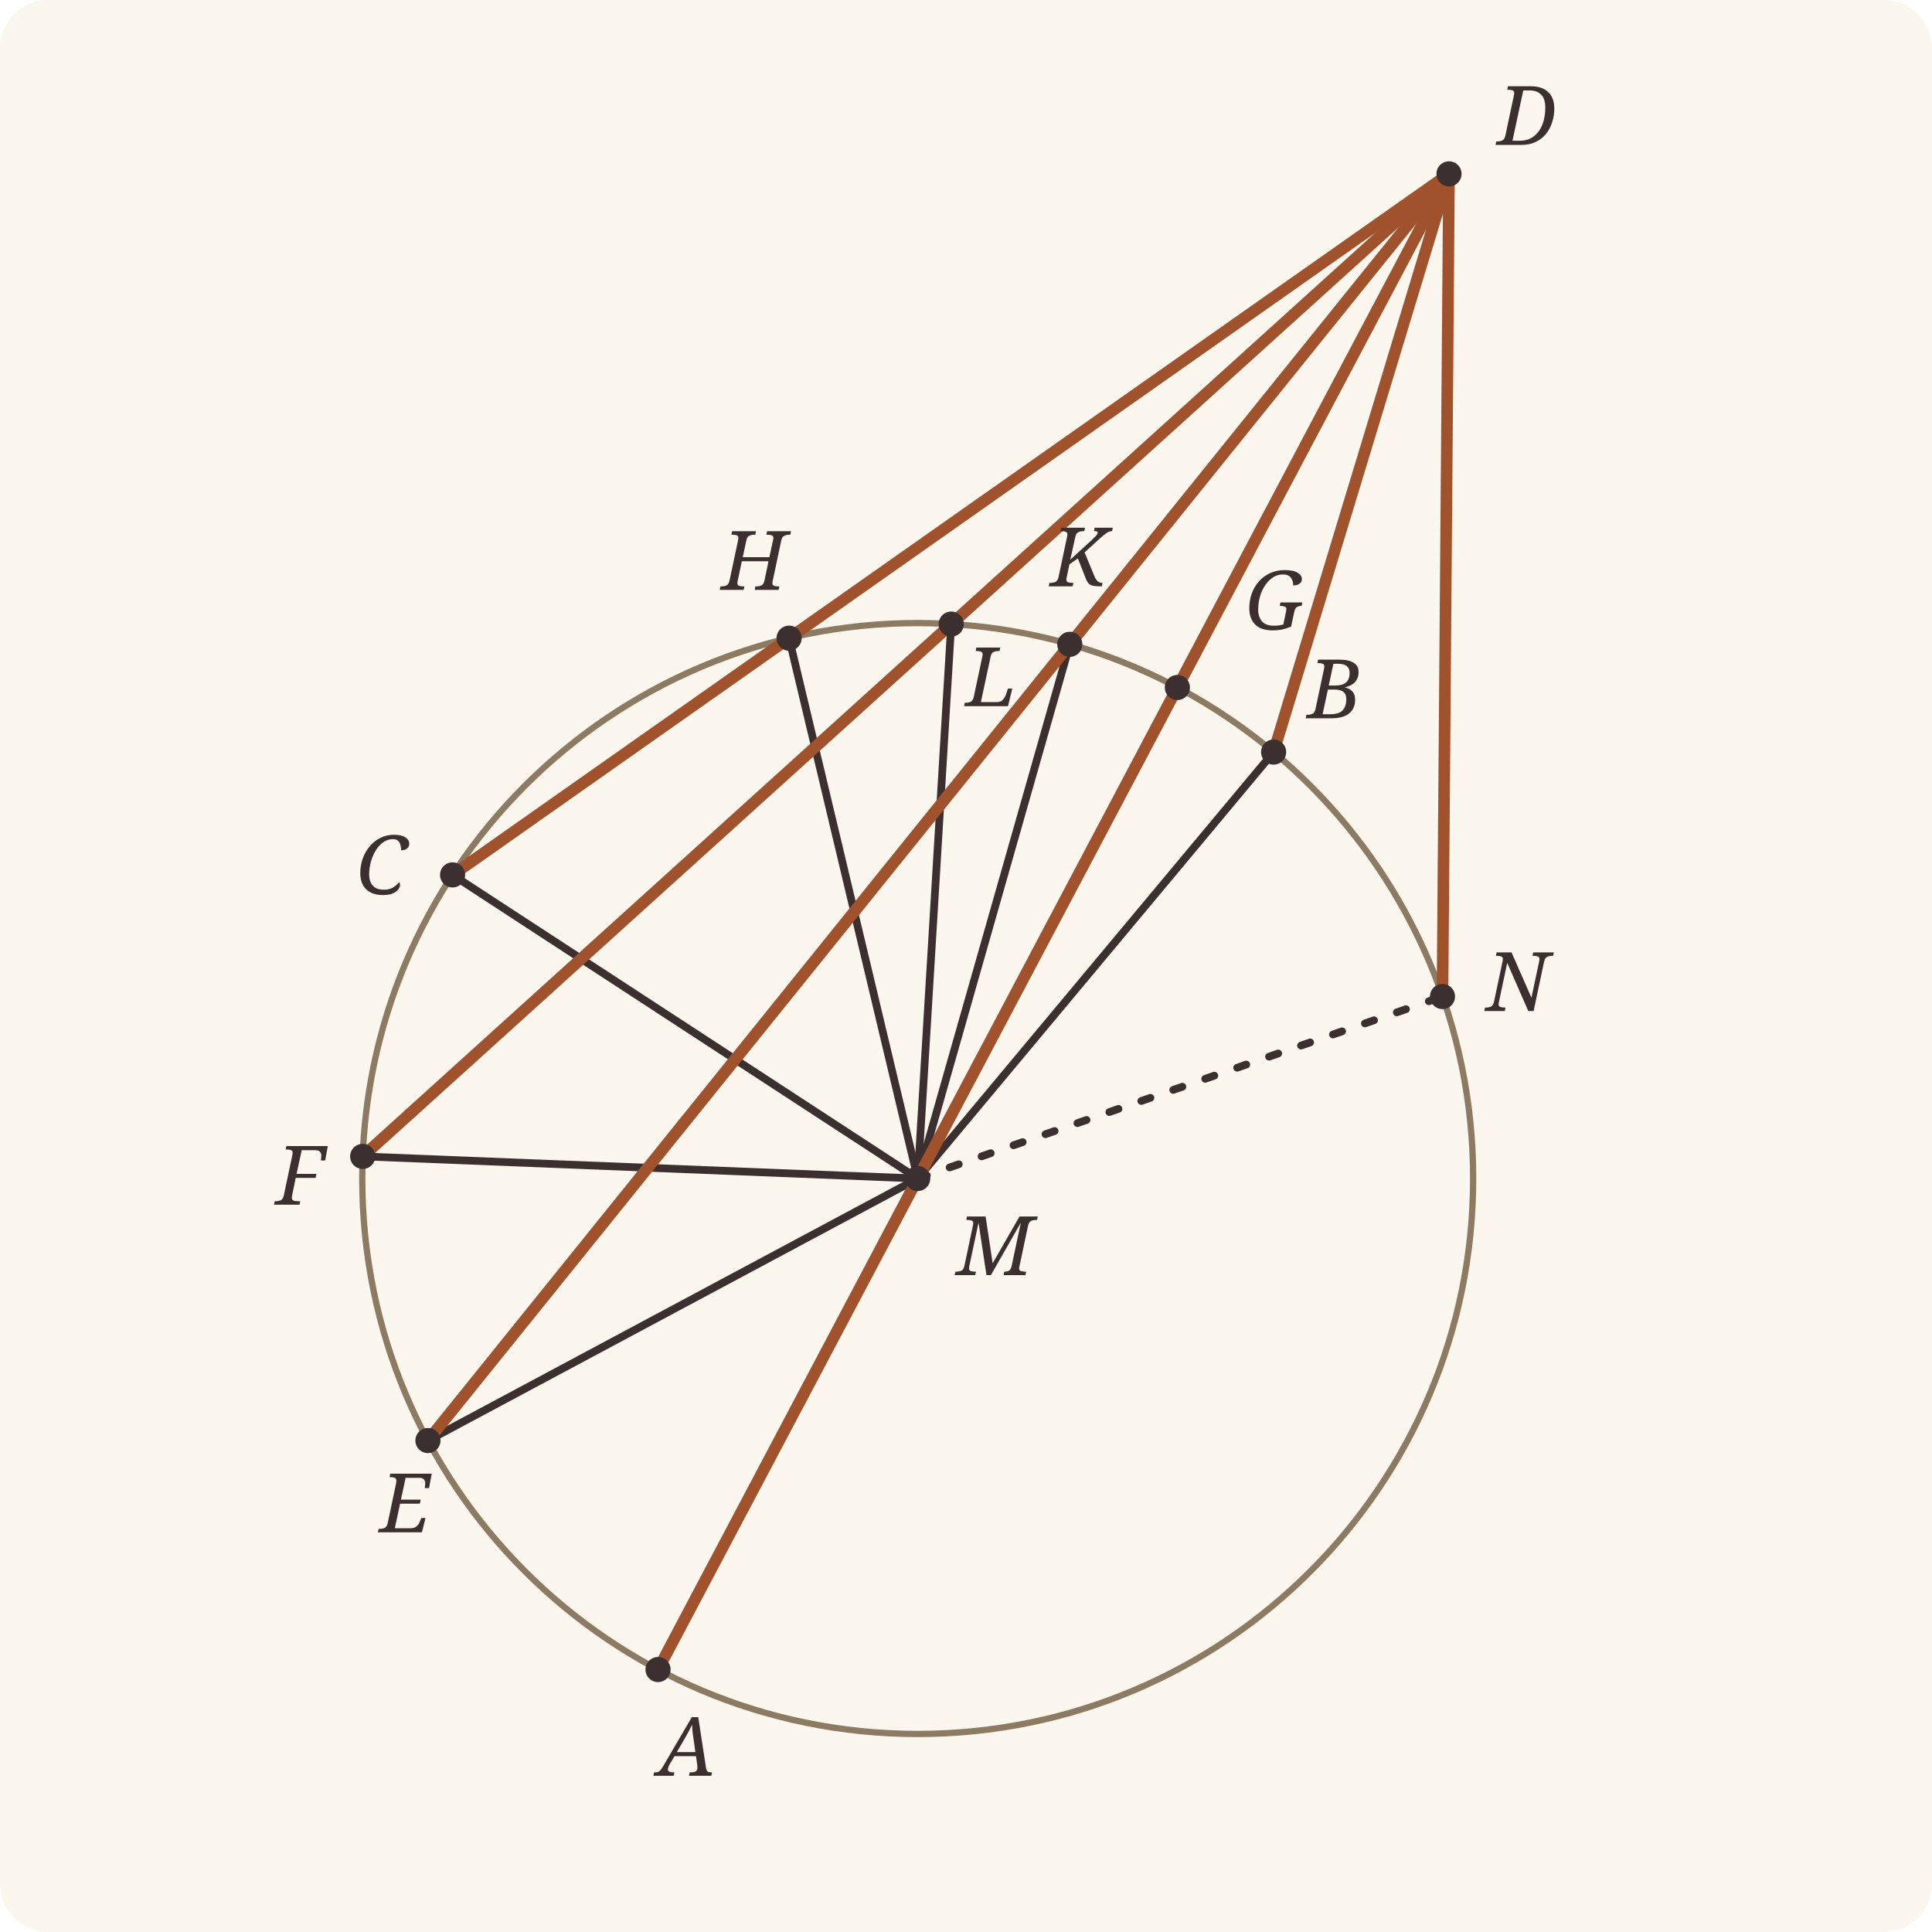
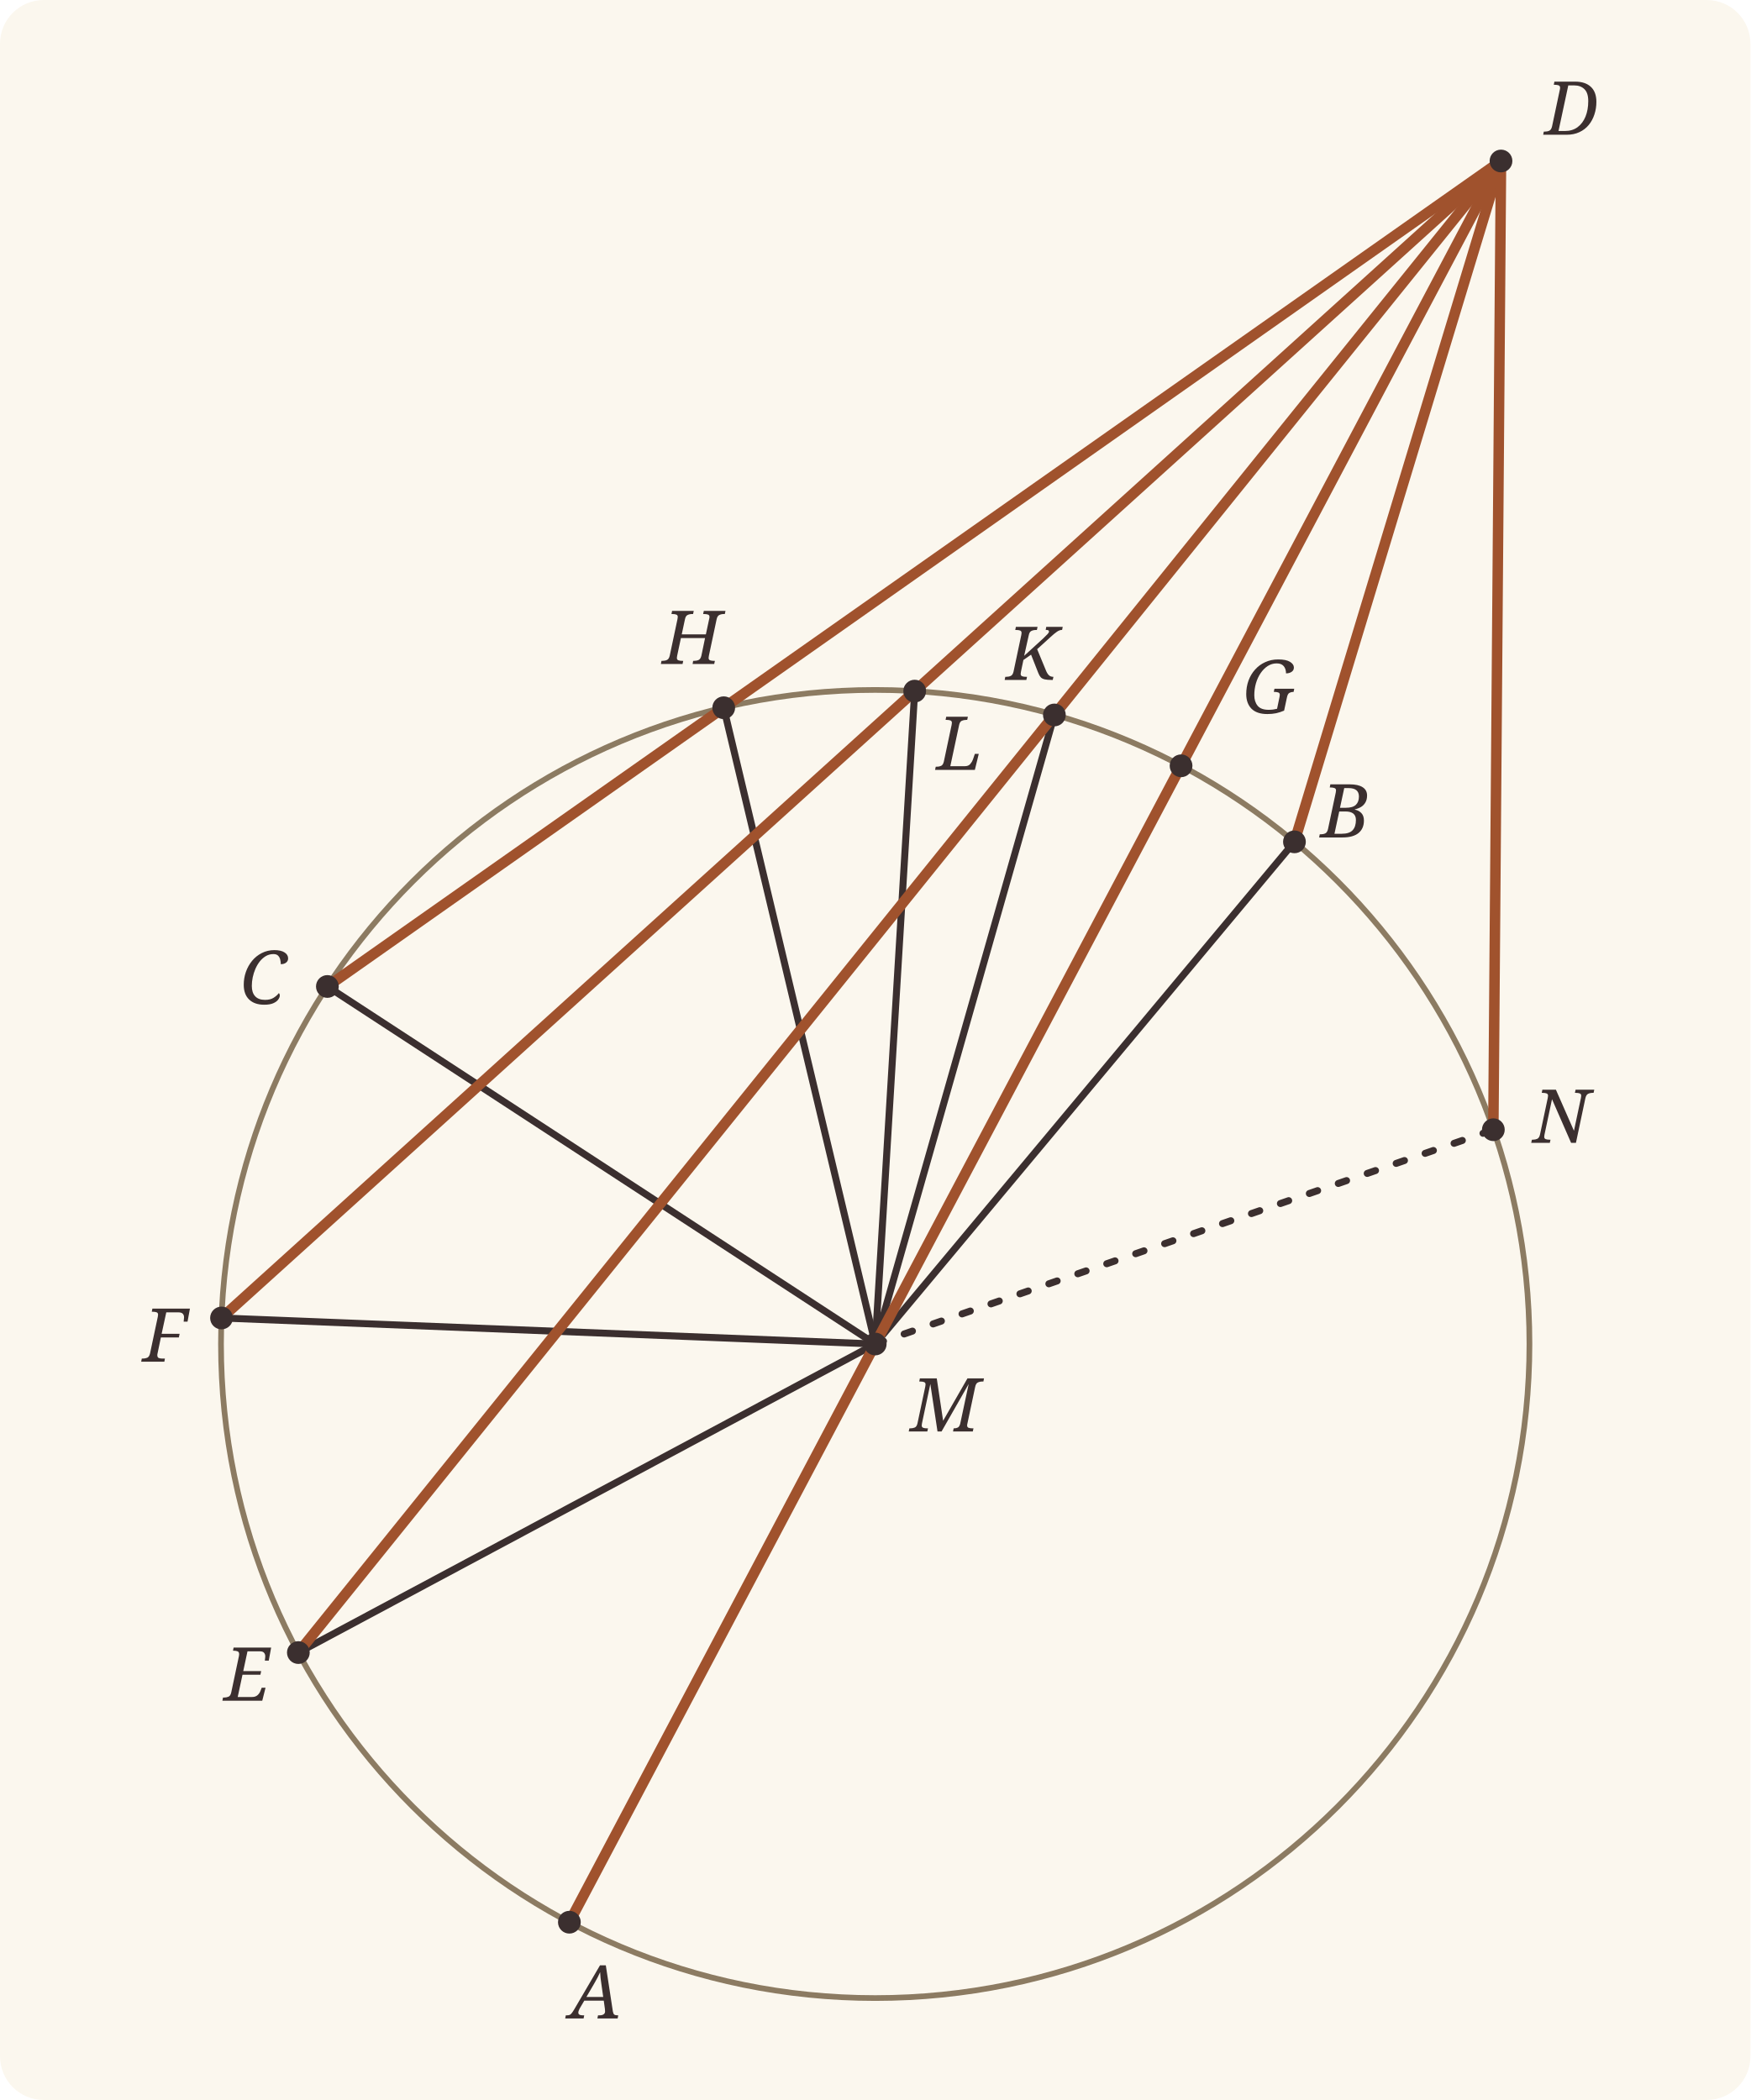
- <svg xmlns="http://www.w3.org/2000/svg" width="400" height="400" viewBox="0 0 400 400">
-   <rect width="400" height="400" rx="10" fill="#fbf7ee" />
-   <circle cx="190" cy="244" r="115" fill="none" stroke="#8c7b62" stroke-width="1.3" />
+ <svg xmlns="http://www.w3.org/2000/svg" width="400" height="480" viewBox="0 0 400 480">
+   <rect width="400" height="480" rx="10" fill="#fbf7ee" />
+   <circle cx="200.00" cy="307.20" r="149.50" fill="none" stroke="#8c7b62" stroke-width="1.3" />
  <g fill="none" stroke="#3b2f2f" stroke-width="1.6" stroke-linecap="round">
-     <line x1="190.00" y1="244.00" x2="88.60" y2="298.25" />
-     <line x1="190.00" y1="244.00" x2="75.09" y2="239.42" />
-     <line x1="190.00" y1="244.00" x2="93.70" y2="181.14" />
-     <line x1="190.00" y1="244.00" x2="221.49" y2="133.40" />
-     <line x1="190.00" y1="244.00" x2="196.94" y2="129.21" />
-     <line x1="190.00" y1="244.00" x2="163.37" y2="132.13" />
-     <line x1="190.00" y1="244.00" x2="263.69" y2="155.71" />
-     <line x1="190.00" y1="244.00" x2="298.65" y2="206.32" stroke-dasharray="2 5" />
+     <line x1="200.00" y1="307.20" x2="68.18" y2="377.73" />
+     <line x1="200.00" y1="307.20" x2="50.62" y2="301.25" />
+     <line x1="200.00" y1="307.20" x2="74.81" y2="225.48" />
+     <line x1="200.00" y1="307.20" x2="240.94" y2="163.42" />
+     <line x1="200.00" y1="307.20" x2="209.02" y2="157.97" />
+     <line x1="200.00" y1="307.20" x2="165.38" y2="161.77" />
+     <line x1="200.00" y1="307.20" x2="295.80" y2="192.42" />
+     <line x1="200.00" y1="307.20" x2="341.25" y2="258.22" stroke-dasharray="2 5" />
  </g>
  <g fill="none" stroke="#a0522d" stroke-width="2.4" stroke-linecap="round">
-     <line x1="300.00" y1="36.00" x2="136.24" y2="345.66" />
-     <line x1="300.00" y1="36.00" x2="88.60" y2="298.25" />
-     <line x1="300.00" y1="36.00" x2="75.09" y2="239.42" />
-     <line x1="300.00" y1="36.00" x2="93.70" y2="181.14" />
-     <line x1="300.00" y1="36.00" x2="263.69" y2="155.71" />
-     <line x1="300.00" y1="36.00" x2="298.65" y2="206.32" />
+     <line x1="343.00" y1="36.80" x2="130.11" y2="439.36" />
+     <line x1="343.00" y1="36.80" x2="68.18" y2="377.73" />
+     <line x1="343.00" y1="36.80" x2="50.62" y2="301.25" />
+     <line x1="343.00" y1="36.80" x2="74.81" y2="225.48" />
+     <line x1="343.00" y1="36.80" x2="295.80" y2="192.42" />
+     <line x1="343.00" y1="36.80" x2="341.25" y2="258.22" />
  </g>
  <g fill="#3b2f2f">
-     <circle cx="190.00" cy="244.00" r="2.6" />
-     <circle cx="300.00" cy="36.00" r="2.6" />
-     <circle cx="243.76" cy="142.34" r="2.6" />
-     <circle cx="136.24" cy="345.66" r="2.6" />
-     <circle cx="221.49" cy="133.40" r="2.6" />
-     <circle cx="88.60" cy="298.25" r="2.6" />
-     <circle cx="196.94" cy="129.21" r="2.6" />
-     <circle cx="75.09" cy="239.42" r="2.6" />
-     <circle cx="163.37" cy="132.13" r="2.6" />
-     <circle cx="93.70" cy="181.14" r="2.6" />
-     <circle cx="263.69" cy="155.71" r="2.6" />
-     <circle cx="298.65" cy="206.32" r="2.6" />
+     <circle cx="200.00" cy="307.20" r="2.6" />
+     <circle cx="343.00" cy="36.80" r="2.6" />
+     <circle cx="269.89" cy="175.04" r="2.6" />
+     <circle cx="130.11" cy="439.36" r="2.6" />
+     <circle cx="240.94" cy="163.42" r="2.6" />
+     <circle cx="68.18" cy="377.73" r="2.6" />
+     <circle cx="209.02" cy="157.97" r="2.6" />
+     <circle cx="50.62" cy="301.25" r="2.6" />
+     <circle cx="165.38" cy="161.77" r="2.6" />
+     <circle cx="74.81" cy="225.48" r="2.6" />
+     <circle cx="295.80" cy="192.42" r="2.6" />
+     <circle cx="341.25" cy="258.22" r="2.6" />
  </g>
  <g fill="#3b2f2f" font-family="Georgia, serif" font-size="17" font-style="italic">
-     <text x="136.24" y="367.66">A</text>
-     <text x="270.69" y="148.71">B</text>
-     <text x="73.70" y="185.14">C</text>
-     <text x="310.00" y="30.00">D</text>
-     <text x="78.60" y="317.25">E</text>
-     <text x="57.09" y="249.42">F</text>
-     <text x="257.76" y="130.34">G</text>
-     <text x="149.37" y="122.13">H</text>
-     <text x="217.49" y="121.40">K</text>
-     <text x="199.94" y="146.21">L</text>
-     <text x="198.00" y="264.00">M</text>
-     <text x="307.65" y="209.32">N</text>
+     <text x="130.11" y="461.36">A</text>
+     <text x="301.80" y="191.42">B</text>
+     <text x="54.81" y="229.48">C</text>
+     <text x="353.00" y="30.80">D</text>
+     <text x="51.18" y="388.73">E</text>
+     <text x="32.62" y="311.25">F</text>
+     <text x="283.89" y="163.04">G</text>
+     <text x="151.38" y="151.77">H</text>
+     <text x="229.94" y="155.42">K</text>
+     <text x="214.02" y="175.97">L</text>
+     <text x="208.00" y="327.20">M</text>
+     <text x="350.25" y="261.22">N</text>
  </g>
</svg>
